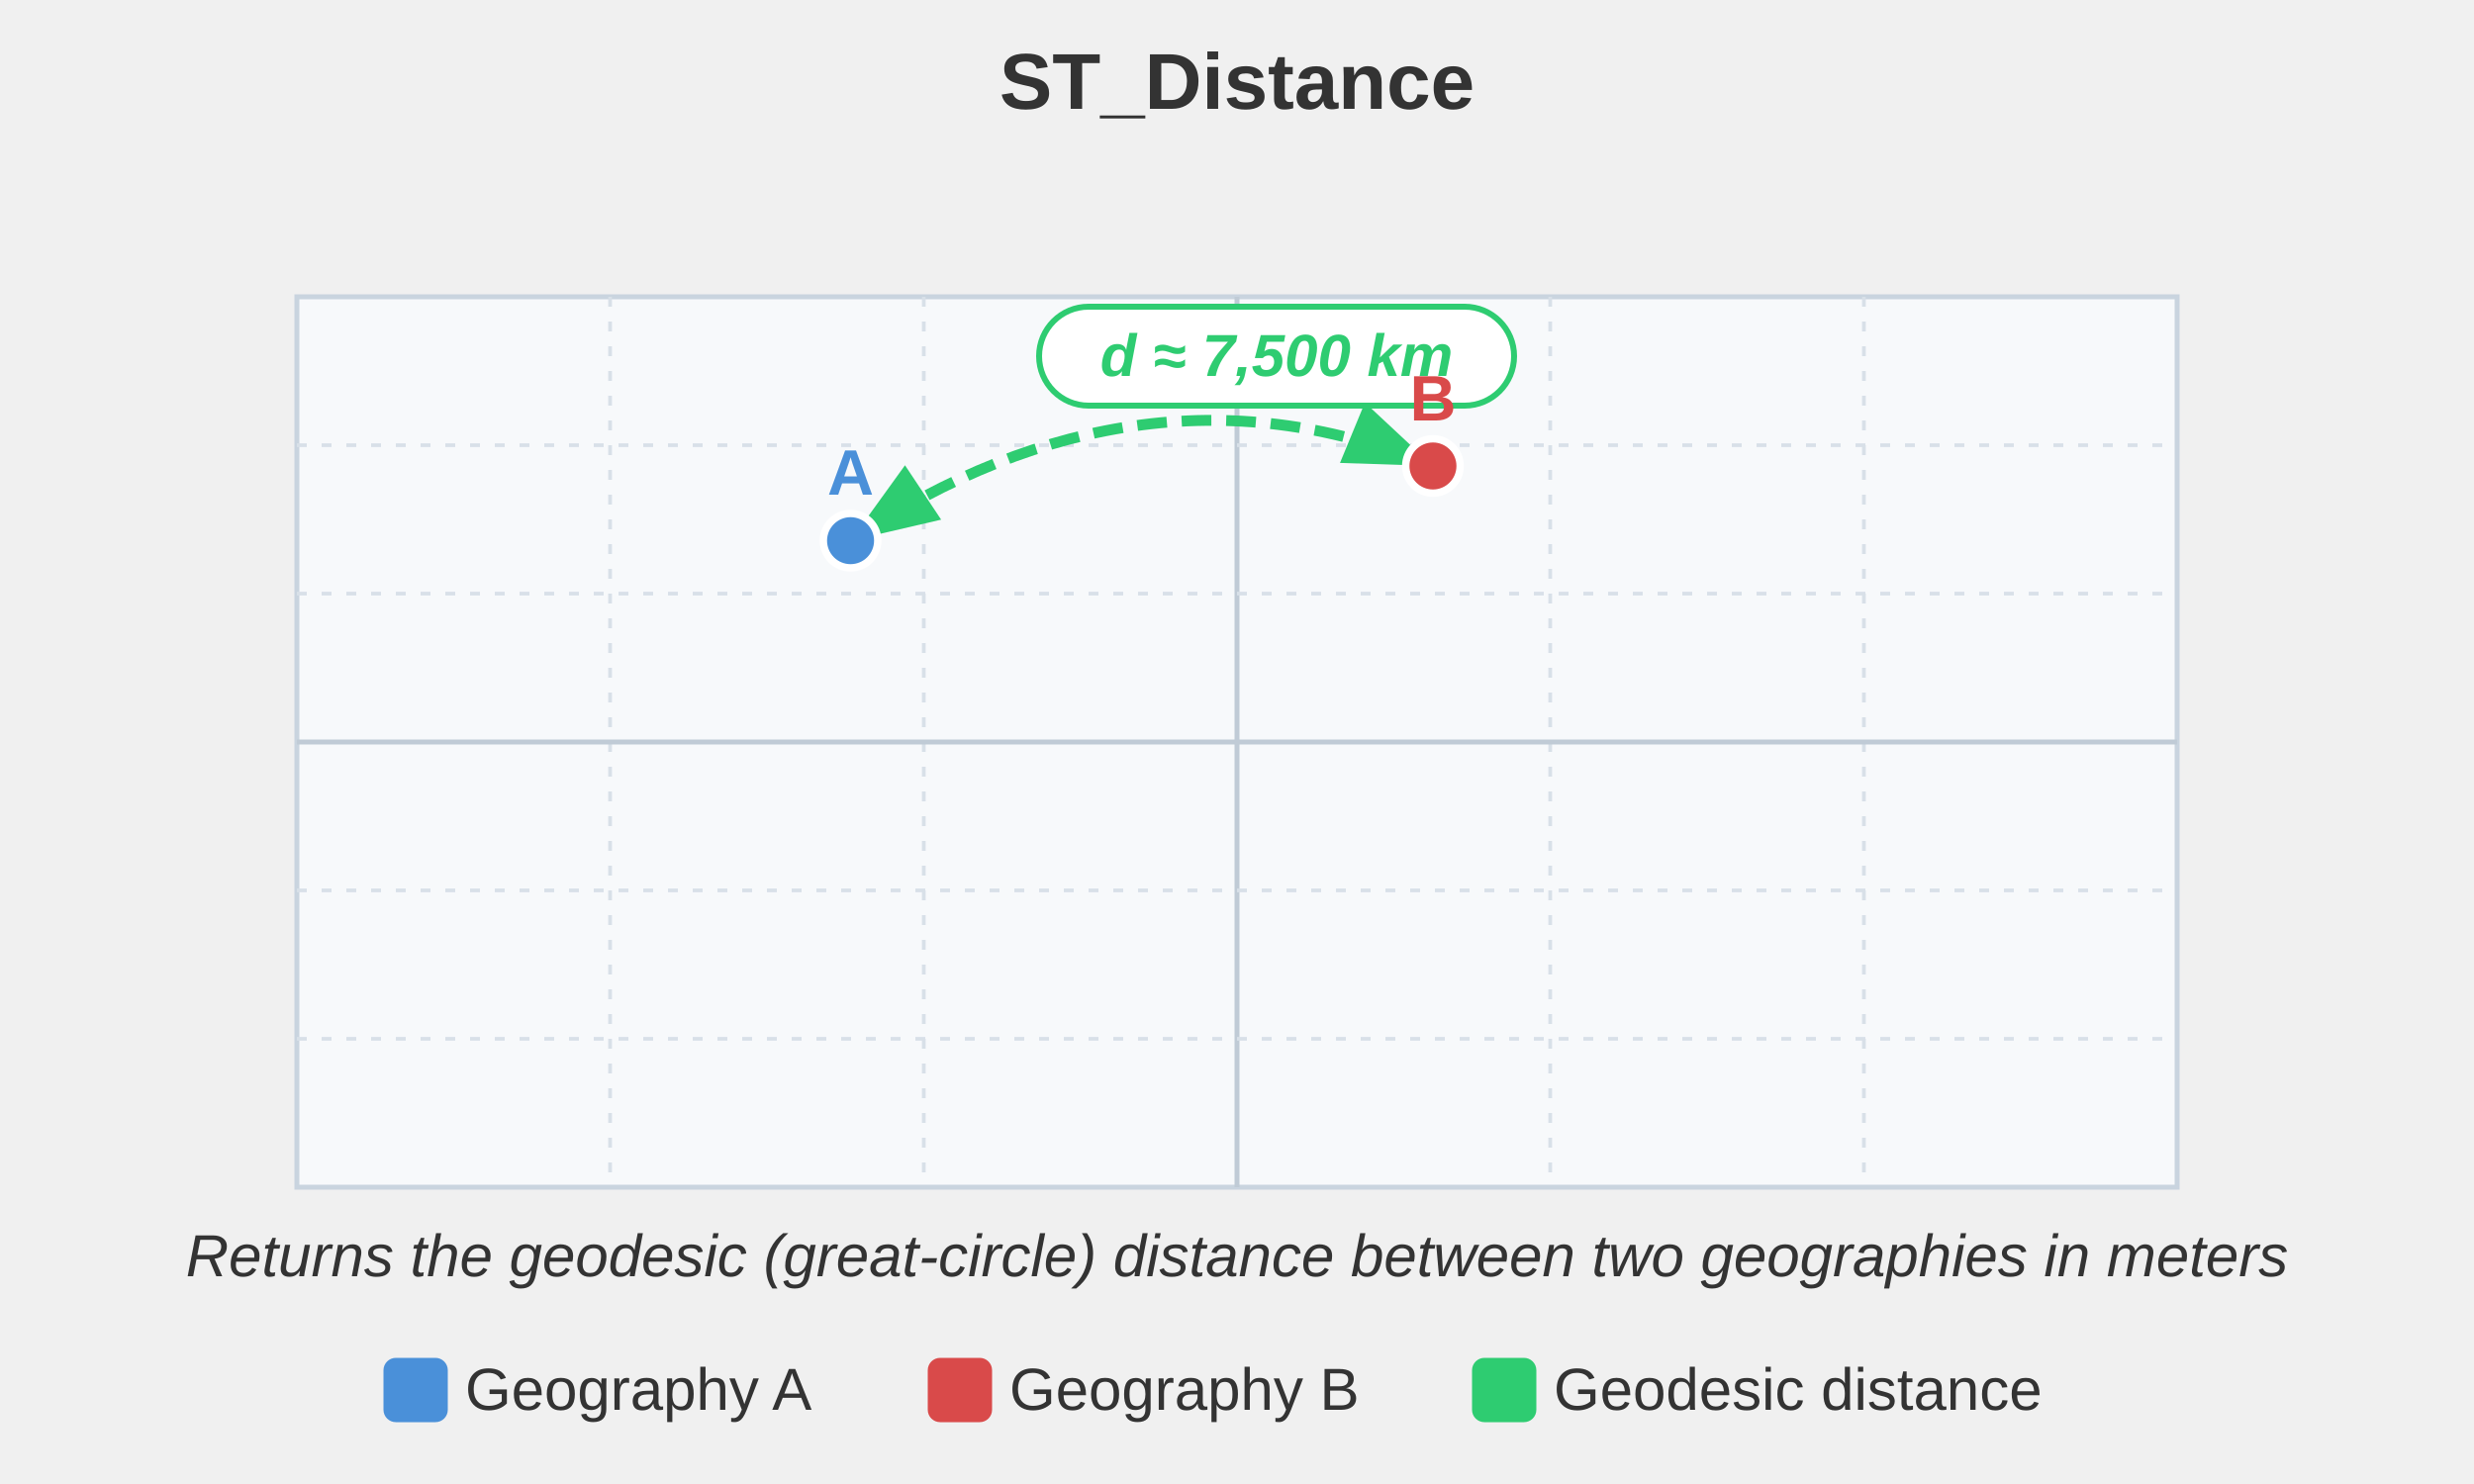
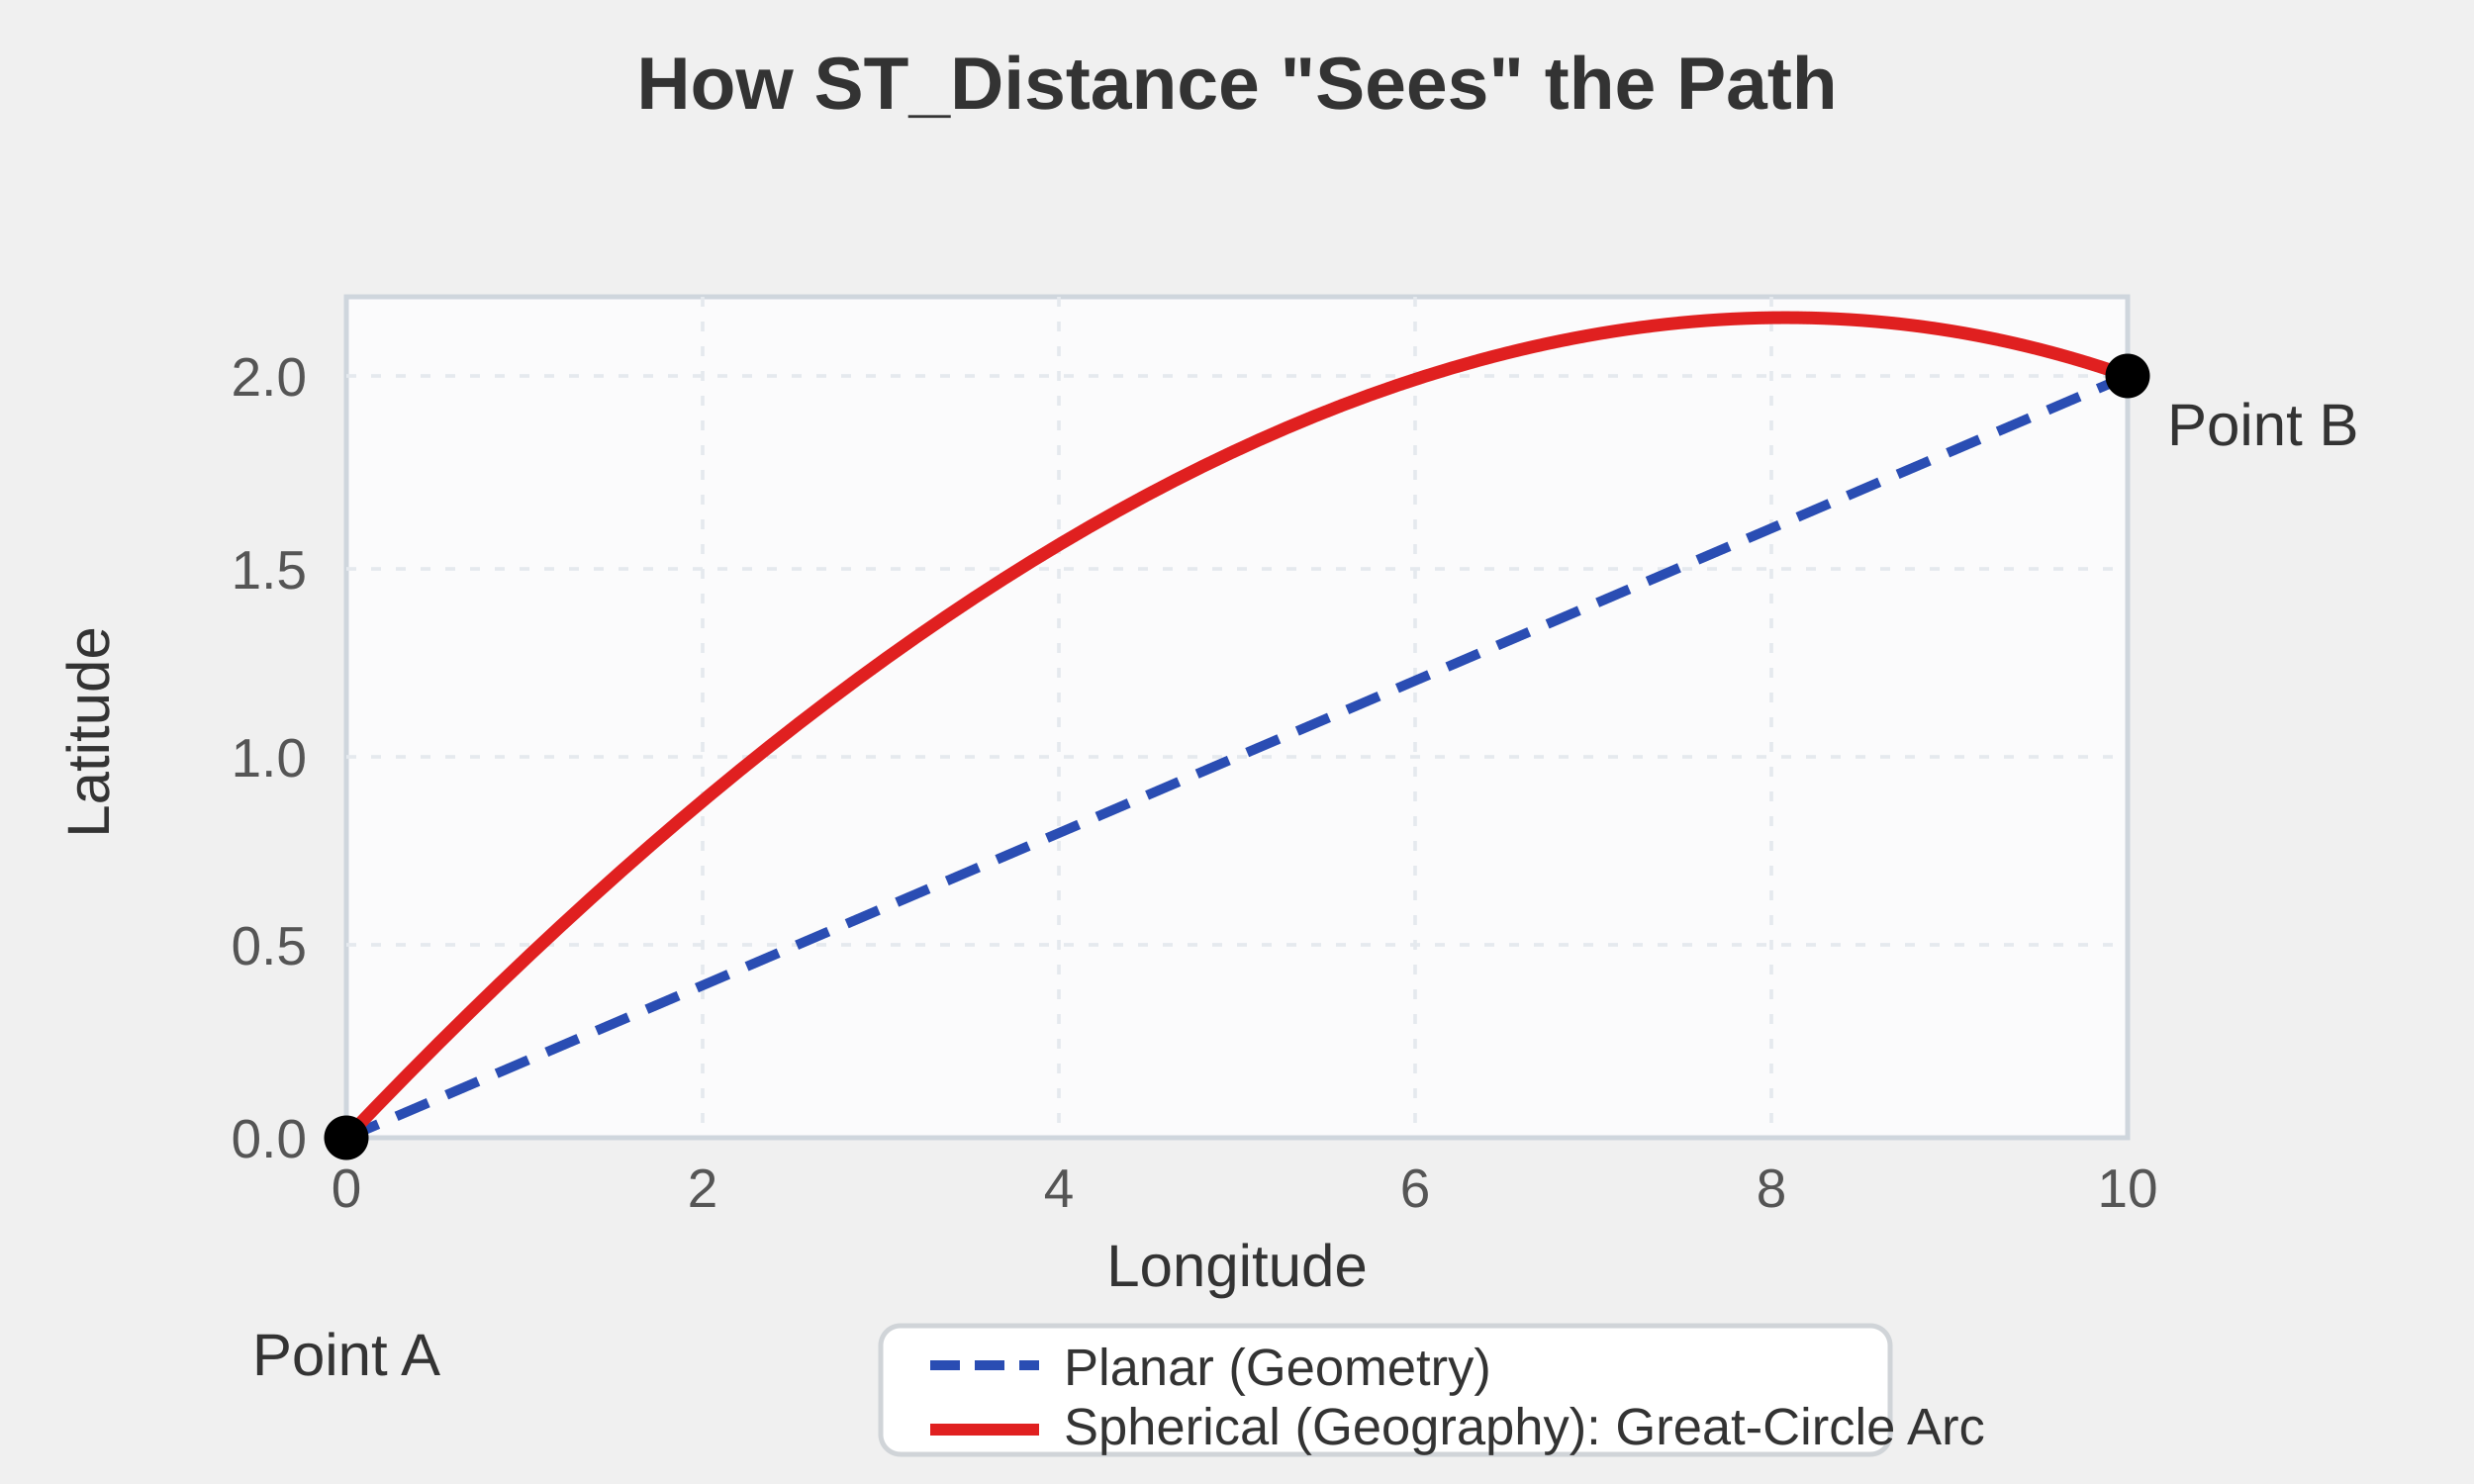
<svg xmlns="http://www.w3.org/2000/svg" viewBox="0 0 500 300" width="500" height="300" style="background:#ffffff">
  <defs>
    <style>
      text { font-family: 'Segoe UI', Arial, Helvetica, sans-serif; }
    </style>
-     <marker id="arrowG" markerWidth="8" markerHeight="6" refX="8" refY="3" orient="auto">
-       <path d="M0,0 L8,3 L0,6" fill="#2ecc71" />
-     </marker>
-     <marker id="arrowGrev" markerWidth="8" markerHeight="6" refX="0" refY="3" orient="auto">
-       <path d="M8,0 L0,3 L8,6" fill="#2ecc71" />
-     </marker>
  </defs>
-   <text x="250" y="22" text-anchor="middle" font-size="16" font-weight="bold" fill="#333333">ST_Distance</text>
-   <rect x="60" y="60" width="380" height="180" fill="#f7f9fb" stroke="#c9d4df" stroke-width="1" />
-   <line x1="123.3" y1="60" x2="123.3" y2="240" stroke="#d8e0e8" stroke-width="0.75" stroke-dasharray="2,3" />
-   <line x1="186.7" y1="60" x2="186.7" y2="240" stroke="#d8e0e8" stroke-width="0.75" stroke-dasharray="2,3" />
-   <line x1="250" y1="60" x2="250" y2="240" stroke="#c0cbd6" stroke-width="1" />
-   <line x1="313.3" y1="60" x2="313.3" y2="240" stroke="#d8e0e8" stroke-width="0.75" stroke-dasharray="2,3" />
-   <line x1="376.7" y1="60" x2="376.7" y2="240" stroke="#d8e0e8" stroke-width="0.75" stroke-dasharray="2,3" />
-   <line x1="60" y1="90" x2="440" y2="90" stroke="#d8e0e8" stroke-width="0.75" stroke-dasharray="2,3" />
-   <line x1="60" y1="120" x2="440" y2="120" stroke="#d8e0e8" stroke-width="0.75" stroke-dasharray="2,3" />
-   <line x1="60" y1="150" x2="440" y2="150" stroke="#c0cbd6" stroke-width="1" />
-   <line x1="60" y1="180" x2="440" y2="180" stroke="#d8e0e8" stroke-width="0.75" stroke-dasharray="2,3" />
-   <line x1="60" y1="210" x2="440" y2="210" stroke="#d8e0e8" stroke-width="0.75" stroke-dasharray="2,3" />
-   <path d="M 171.9 109.3 Q 231.0 70.0 289.6 94.2" fill="none" stroke="#2ecc71" stroke-width="2.2" stroke-dasharray="6,3" marker-start="url(#arrowGrev)" marker-end="url(#arrowG)" />
-   <rect x="210" y="62" width="96" height="20" rx="10" fill="#ffffff" stroke="#2ecc71" stroke-width="1.2" />
-   <text x="258" y="76" text-anchor="middle" font-size="12" font-weight="bold" fill="#2ecc71" font-style="italic">d ≈ 7,500 km</text>
-   <circle cx="171.9" cy="109.3" r="5.5" fill="#4a90d9" stroke="#ffffff" stroke-width="1.5" />
-   <text x="171.9" y="100" text-anchor="middle" font-size="13" font-weight="bold" fill="#4a90d9">A</text>
-   <circle cx="289.6" cy="94.2" r="5.5" fill="#d94a4a" stroke="#ffffff" stroke-width="1.5" />
-   <text x="289.6" y="85" text-anchor="middle" font-size="13" font-weight="bold" fill="#d94a4a">B</text>
-   <text x="250" y="258" text-anchor="middle" font-size="12" fill="#333333" font-style="italic">Returns the geodesic (great-circle) distance between two geographies in meters</text>
-   <rect x="78" y="275" width="12" height="12" rx="2" fill="#4a90d9" stroke="#4a90d9" stroke-width="1" />
-   <text x="94" y="285" font-size="12" fill="#333333">Geography A</text>
-   <rect x="188" y="275" width="12" height="12" rx="2" fill="#d94a4a" stroke="#d94a4a" stroke-width="1" />
-   <text x="204" y="285" font-size="12" fill="#333333">Geography B</text>
-   <rect x="298" y="275" width="12" height="12" rx="2" fill="#2ecc71" stroke="#2ecc71" stroke-width="1" />
-   <text x="314" y="285" font-size="12" fill="#333333">Geodesic distance</text>
+   <text x="250" y="22" text-anchor="middle" font-size="15" font-weight="bold" fill="#333333">How ST_Distance "Sees" the Path</text>
+   <rect x="70" y="60" width="360" height="170" fill="#fbfbfc" stroke="#cfd6dd" stroke-width="1" />
+   <line x1="142" y1="60" x2="142" y2="230" stroke="#e5e9ee" stroke-width="0.75" stroke-dasharray="2,3" />
+   <line x1="214" y1="60" x2="214" y2="230" stroke="#e5e9ee" stroke-width="0.75" stroke-dasharray="2,3" />
+   <line x1="286" y1="60" x2="286" y2="230" stroke="#e5e9ee" stroke-width="0.75" stroke-dasharray="2,3" />
+   <line x1="358" y1="60" x2="358" y2="230" stroke="#e5e9ee" stroke-width="0.75" stroke-dasharray="2,3" />
+   <line x1="70" y1="191" x2="430" y2="191" stroke="#e5e9ee" stroke-width="0.75" stroke-dasharray="2,3" />
+   <line x1="70" y1="153" x2="430" y2="153" stroke="#e5e9ee" stroke-width="0.75" stroke-dasharray="2,3" />
+   <line x1="70" y1="115" x2="430" y2="115" stroke="#e5e9ee" stroke-width="0.75" stroke-dasharray="2,3" />
+   <line x1="70" y1="76" x2="430" y2="76" stroke="#e5e9ee" stroke-width="0.75" stroke-dasharray="2,3" />
+   <text x="70" y="244" text-anchor="middle" font-size="11" fill="#555555">0</text>
+   <text x="142" y="244" text-anchor="middle" font-size="11" fill="#555555">2</text>
+   <text x="214" y="244" text-anchor="middle" font-size="11" fill="#555555">4</text>
+   <text x="286" y="244" text-anchor="middle" font-size="11" fill="#555555">6</text>
+   <text x="358" y="244" text-anchor="middle" font-size="11" fill="#555555">8</text>
+   <text x="430" y="244" text-anchor="middle" font-size="11" fill="#555555">10</text>
+   <text x="250" y="260" text-anchor="middle" font-size="12" fill="#333333">Longitude</text>
+   <text x="62" y="234" text-anchor="end" font-size="11" fill="#555555">0.0</text>
+   <text x="62" y="195" text-anchor="end" font-size="11" fill="#555555">0.5</text>
+   <text x="62" y="157" text-anchor="end" font-size="11" fill="#555555">1.0</text>
+   <text x="62" y="119" text-anchor="end" font-size="11" fill="#555555">1.5</text>
+   <text x="62" y="80" text-anchor="end" font-size="11" fill="#555555">2.0</text>
+   <text x="22" y="148" text-anchor="middle" font-size="12" fill="#333333" transform="rotate(-90 22 148)">Latitude</text>
+   <line x1="70" y1="230" x2="430" y2="76" stroke="#2a4db3" stroke-width="2" stroke-dasharray="7,4" />
+   <path d="M 70 230 Q 270 20 430 76" fill="none" stroke="#e02020" stroke-width="2.6" />
+   <circle cx="70" cy="230" r="4.5" fill="#000000" />
+   <text x="70" y="278" text-anchor="middle" font-size="12" fill="#333333">Point A</text>
+   <circle cx="430" cy="76" r="4.5" fill="#000000" />
+   <text x="438" y="90" font-size="12" fill="#333333">Point B</text>
+   <rect x="178" y="268" width="204" height="26" rx="4" fill="#ffffff" stroke="#d0d4d8" stroke-width="1" />
+   <line x1="188" y1="276" x2="210" y2="276" stroke="#2a4db3" stroke-width="2" stroke-dasharray="6,3" />
+   <text x="215" y="280" font-size="10.5" fill="#333333">Planar (Geometry)</text>
+   <line x1="188" y1="289" x2="210" y2="289" stroke="#e02020" stroke-width="2.4" />
+   <text x="215" y="292" font-size="10.5" fill="#333333">Spherical (Geography): Great-Circle Arc</text>
</svg>
